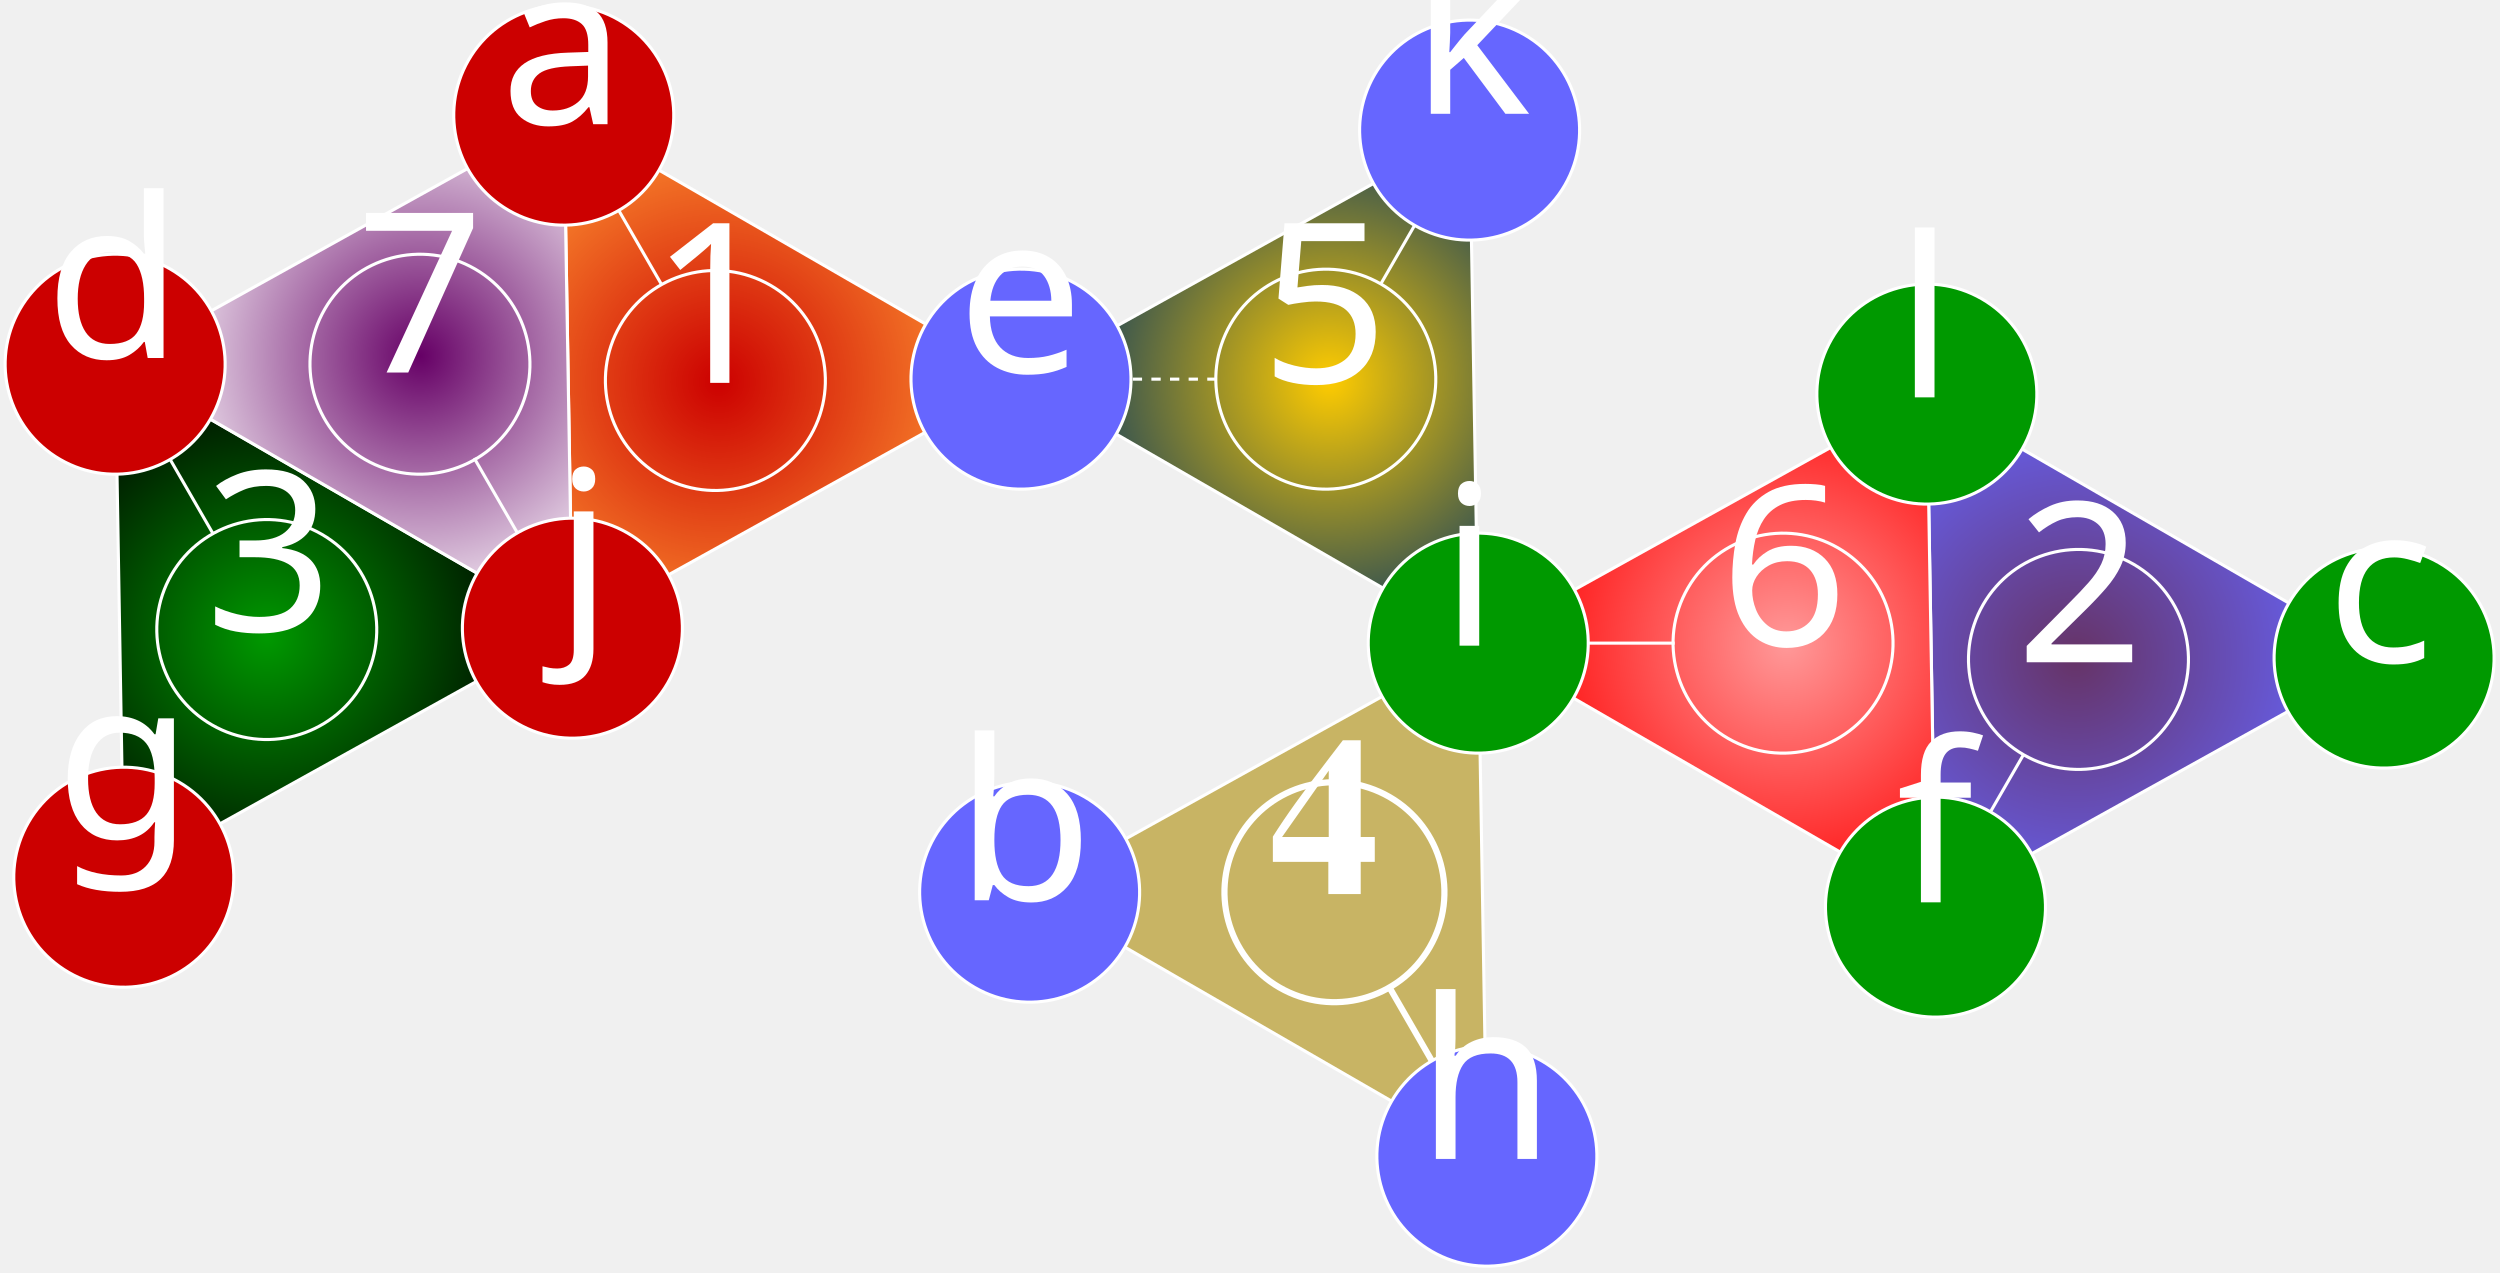
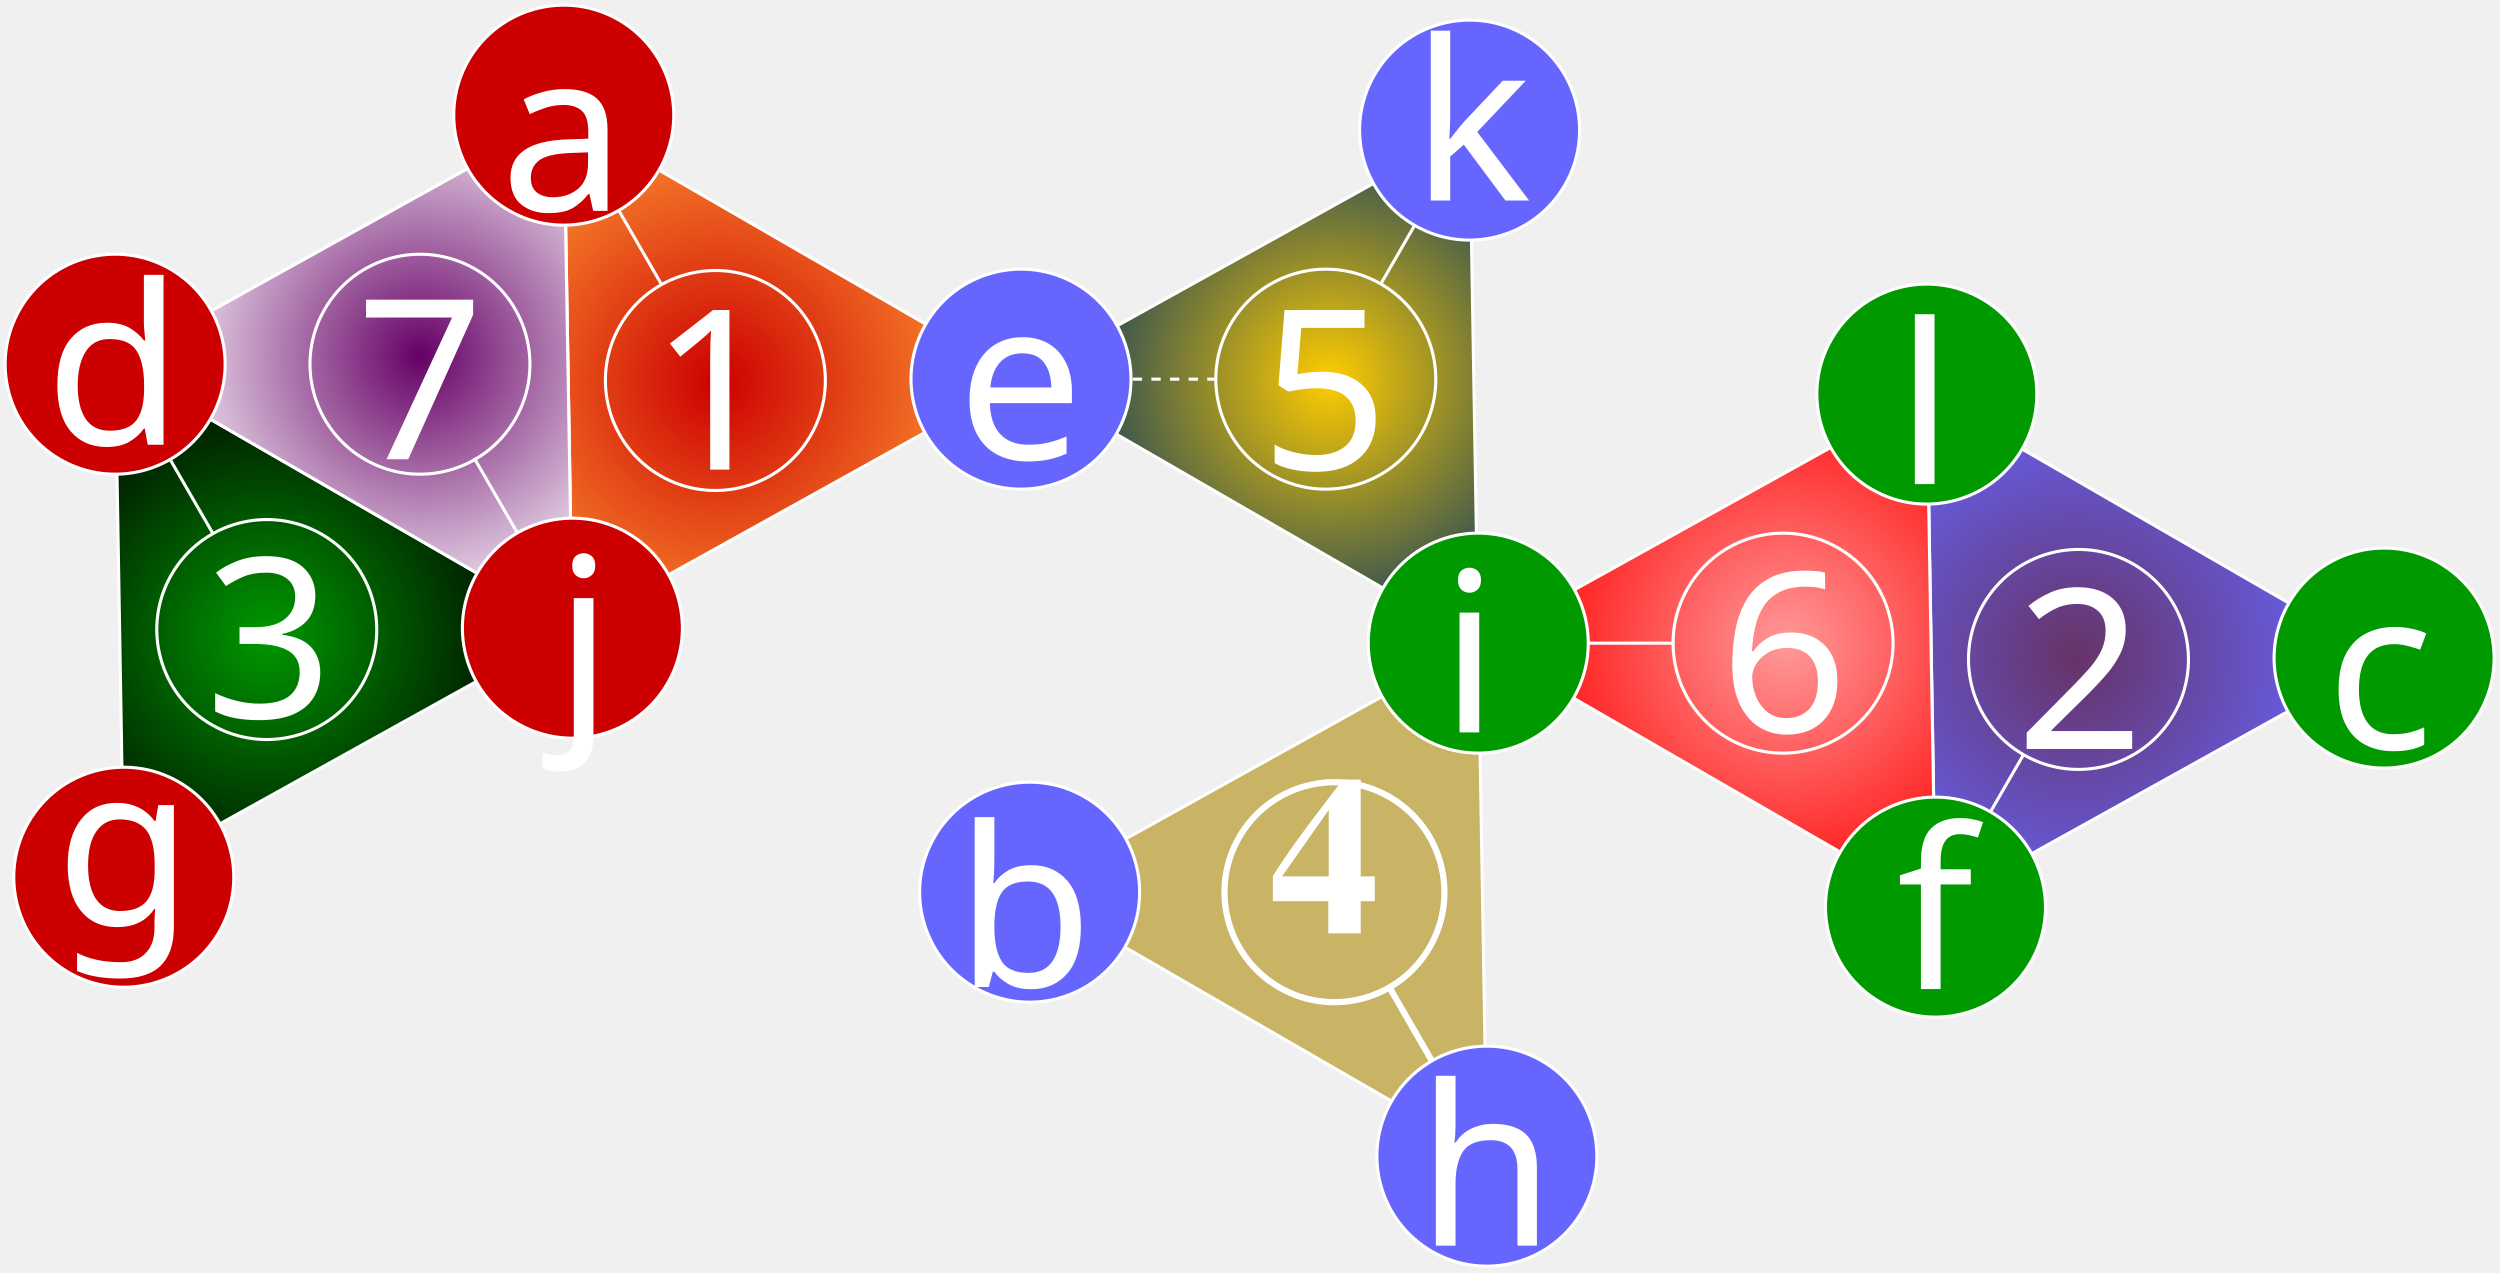
<svg xmlns="http://www.w3.org/2000/svg" width="100%" height="100%" viewBox="0 0 1208 615">
  <style>


  @font-face {
    font-family: "Astro";
    src: url("fonts/Astro.woff"),
        url("fonts/Astro.ttf");
  }
  [class^="hermetica-"], [class*=" hermetica-"] {
    color: black;
    font-size: 3em;
  }
  path {
    fill-rule: nonzero;
    stroke: #fff;
    stroke-width: 1.5px;
  }
  text {
    font-family: 'Astro';
    font-size: 108px;
    fill: #fff;
    stroke: none;
-     text-anchor: middle;          // horiz
-     dominant-baseline: central;   // vert
+     text-anchor: middle;
+     dominant-baseline: central;
  }
  a {
    cursor: pointer;
  }
  [id$="triangle"] {
    stroke: white;
    stroke-width: 0.01px;
  }
  [id$="line"] {
    fill: none;
    stroke: white;
  }
  [id$="label"] {
    fill: none;
    stroke: white;
    stroke-width: 0.83px;
  }
  [id$="circle"] {
    fill: none;
    stroke: white;
    stroke-width: 1.25px;
  }
  [id$="group"]:hover {
    opacity: 0.5;
  }
  [id^="sign"]:hover {
    opacity: 1;
  }
  [class^="cardinal"] {
    fill: rgb(204,0,0);
    stroke: white;
  }
  [class^="fixed"] {
    fill: rgb(102,102,255);
    stroke: white;
  }
  [class^="mutable"] {
    fill: rgb(0,153,0);
    stroke: white;
  }
  [class*="sun"] {
    stroke: none;
    fill: cyan;
  }
  [class*="moon"] {
    stroke: none;
    fill: orange;
  }



  @media screen and (min-width: 600px) {


  }


</style>
  <a id="ray-1-group" href="http://esotericastrology.org/rays/ray1/" target="_parent">
    <path class="ray-1-triangle" d="M276.579,303.535l216.766,-120.336l-220.935,-127.557l4.169,247.893Z" fill="url(#radial-1)" />
    <g id="ray-1-label">
      <path class="ray-1-line" d="M272.41,55.642 l47.452,82.189" />
      <path class="ray-1-circle" d="M299.647,157.284c-14.666,25.403 -5.949,57.934 19.453,72.6c25.403,14.667 57.935,5.95 72.601,-19.453c14.666,-25.403 5.95,-57.934 -19.453,-72.6c-25.403,-14.667 -57.934,-5.95 -72.601,19.453Z" />
      <text class="ray-1-text" x="345px" y="185px">1</text>
    </g>
  </a>
  <a id="ray-2-group" href="http://esotericastrology.org/rays/ray2/" target="_parent">
    <path class="ray-2-triangle" d="M935.224,438.319l216.768,-120.336l-220.937,-127.559l4.169,247.895Z" fill="url(#radial-2)" />
    <g id="ray-2-label">
      <path class="ray-2-line" d="M935.225,438.317 l42.521,-73.651" />
      <path class="ray-2-circle" d="M958.293,292.066c-14.666,25.403 -5.949,57.934 19.454,72.601c25.403,14.666 57.934,5.949 72.6,-19.453c14.666,-25.403 5.95,-57.935 -19.453,-72.601c-25.403,-14.666 -57.934,-5.95 -72.601,19.453Z" />
      <text class="ray-2-text" x="1005px" y="320px">2</text>
    </g>
  </a>
  <a id="ray-3-group" href="http://esotericastrology.org/rays/ray3/" target="_parent">
    <path class="ray-3-triangle" d="M59.81,423.872l216.767,-120.337l-220.935,-127.557l4.168,247.894Z" fill="url(#radial-3)" />
    <g id="ray-3-label">
      <path class="ray-3-line" d="M55.643,175.979l47.452,82.19" />
      <path class="ray-3-circle" d="M82.88,277.622c-14.666,25.403 -5.949,57.934 19.454,72.601c25.403,14.666 57.935,5.95 72.601,-19.453c14.666,-25.403 5.949,-57.934 -19.454,-72.601c-25.403,-14.667 -57.935,-5.95 -72.601,19.453Z" />
      <text class="ray-3-text" x="130px" y="305px">3</text>
    </g>
  </a>
  <a id="ray-4-group" href="http://esotericastrology.org/rays/ray4/" target="_parent">
    <path class="ray-4-triangle" d="M714.285,310.759l4.171,247.894l-220.936,-127.558l216.765,-120.336Z" fill="url(#radial-4)" />
    <g id="ray-4-label">
      <path class="ray-4-line" d="M718.456,558.653l-47.452,-82.19" style="stroke-width:3px;" />
      <path class="ray-4-circle" d="M598.777,404.536c-14.666,25.403 -5.95,57.934 19.453,72.6c25.403,14.667 57.934,5.95 72.601,-19.453c14.666,-25.403 5.95,-57.934 -19.453,-72.601c-25.403,-14.666 -57.935,-5.949 -72.601,19.454Z" style="stroke-width:3px;" />
      <text class="ray-4-text" x="640px" y="432px" style="font-family:'Times-Bold', 'Times';font-weight:700;">4</text>
    </g>
  </a>
  <a id="ray-5-group" href="http://esotericastrology.org/rays/ray5/" target="_parent">
    <path class="ray-5-triangle" d="M710.116,62.864l4.169,247.893l-220.937,-127.557l216.768,-120.336Z" fill="url(#radial-5)" />
    <g id="ray-5-label">
      <path class="ray-5-line" d="M710.116,62.864l-42.909,74.324" />
      <path class="ray-5-line" d="M493.348,183.2l94.906,0" style="stroke-dasharray:4.5,4.5;" />
      <path class="ray-5-circle" d="M594.607,156.641c-14.666,25.403 -5.95,57.934 19.453,72.6c25.402,14.666 57.933,5.95 72.6,-19.453c14.666,-25.403 5.95,-57.934 -19.453,-72.6c-25.403,-14.667 -57.933,-5.95 -72.6,19.453Z" />
      <text class="ray-5-text" x="640px" y="185px">5</text>
    </g>
  </a>
  <a id="ray-6-group" href="http://esotericastrology.org/rays/ray6/" target="_parent">
    <path class="ray-6-triangle" d="M931.054,190.422l4.17,247.895l-220.937,-127.558l216.767,-120.337Z" fill="url(#radial-6)" />
    <g id="ray-6-label">
      <path class="ray-6-line" d="M714.287,310.759l94.906,0" />
      <path class="ray-6-circle" d="M815.546,284.2c-14.666,25.403 -5.95,57.934 19.453,72.601c25.402,14.666 57.933,5.949 72.6,-19.454c14.666,-25.403 5.95,-57.934 -19.453,-72.6c-25.402,-14.666 -57.933,-5.95 -72.6,19.453Z" />
      <text class="ray-6-text" x="862px" y="312px">6</text>
    </g>
  </a>
  <a id="ray-7-group" href="http://esotericastrology.org/rays/ray7/" target="_parent">
    <path class="ray-7-triangle" d="M272.408,55.642l4.17,247.892l-220.935,-127.557l216.765,-120.335Z" fill="url(#radial-7)" />
    <g id="ray-7-label">
      <path class="ray-7-line" d="M276.578,303.534l-47.452,-82.19" />
      <path class="ray-7-circle" d="M156.899,149.417c-14.666,25.403 -5.949,57.934 19.454,72.601c25.403,14.667 57.935,5.95 72.601,-19.453c14.666,-25.403 5.949,-57.934 -19.454,-72.601c-25.403,-14.666 -57.935,-5.95 -72.601,19.453Z" />
      <text class="ray-7-text" x="203px" y="180px">7</text>
    </g>
  </a>
  <g id="sign-nodes">
    <a id="sign-capricorn-group" href="http://esotericastrology.org/signs/capricorn/" target="_parent">
      <path class="cardinal-earth" d="M303.154,257.509c25.419,14.676 34.13,47.181 19.454,72.601c-14.677,25.421 -47.182,34.129 -72.602,19.453c-25.419,-14.676 -34.13,-47.18 -19.453,-72.601c14.676,-25.42 47.181,-34.129 72.601,-19.453" />
      <text x="282px" y="305px">j</text>
    </a>
    <a id="sign-cancer-group" href="http://esotericastrology.org/signs/cancer/" target="_parent">
      <path class="cardinal-water" d="M82.216,129.951c25.419,14.676 34.129,47.18 19.453,72.599c-14.677,25.421 -47.181,34.131 -72.6,19.455c-25.42,-14.676 -34.131,-47.181 -19.454,-72.602c14.676,-25.419 47.181,-34.128 72.601,-19.452" />
      <text x="55px" y="173px">d</text>
    </a>
    <a id="sign-aries-group" href="http://esotericastrology.org/signs/aries/" target="_parent">
      <path class="cardinal-fire" d="M298.984,9.615c25.419,14.676 34.13,47.181 19.453,72.601c-14.676,25.42 -47.181,34.129 -72.6,19.453c-25.42,-14.676 -34.131,-47.181 -19.455,-72.601c14.677,-25.42 47.182,-34.129 72.602,-19.453" />
      <text x="272px" y="60px">a</text>
    </a>
    <a id="sign-libra-group" href="http://esotericastrology.org/signs/libra/" target="_parent">
      <path class="cardinal-air" d="M13.784,397.299c14.677,-25.421 47.182,-34.13 72.602,-19.454c25.419,14.676 34.13,47.181 19.453,72.602c-14.676,25.42 -47.181,34.128 -72.6,19.452c-25.42,-14.676 -34.131,-47.18 -19.455,-72.6" />
      <text x="60px" y="405px">g</text>
    </a>
    <a id="sign-aquarius-group" href="http://esotericastrology.org/signs/aquarius/" target="_parent">
      <path class="fixed-air" d="M664.091,36.291c14.676,-25.419 47.179,-34.13 72.6,-19.453c25.421,14.677 34.13,47.181 19.454,72.6c-14.677,25.421 -47.181,34.131 -72.601,19.454c-25.421,-14.677 -34.129,-47.18 -19.453,-72.601" />
      <text x="711px" y="55px">k</text>
    </a>
    <a id="sign-leo-group" href="http://esotericastrology.org/signs/leo/" target="_parent">
      <path class="fixed-fire" d="M447.321,156.628c14.677,-25.421 47.181,-34.131 72.601,-19.455c25.42,14.677 34.13,47.181 19.453,72.602c-14.676,25.42 -47.18,34.129 -72.601,19.452c-25.419,-14.676 -34.129,-47.18 -19.453,-72.599" />
      <text x="493px" y="180px">e</text>
    </a>
    <a id="sign-taurus-group" href="http://esotericastrology.org/signs/taurus/" target="_parent">
      <path class="fixed-earth" d="M451.493,404.522c14.676,-25.42 47.179,-34.13 72.6,-19.453c25.421,14.676 34.13,47.18 19.454,72.6c-14.677,25.422 -47.181,34.13 -72.601,19.453c-25.421,-14.676 -34.13,-47.178 -19.453,-72.6" />
      <text x="495px" y="435px">b</text>
    </a>
    <a id="sign-scorpio-group" href="http://esotericastrology.org/signs/scorpio/" target="_parent">
      <path class="fixed-water" d="M672.432,532.081c14.676,-25.42 47.179,-34.13 72.599,-19.454c25.422,14.678 34.13,47.181 19.454,72.6c-14.678,25.423 -47.179,34.131 -72.602,19.454c-25.419,-14.676 -34.128,-47.178 -19.451,-72.6" />
      <text x="718px" y="560px">h</text>
    </a>
    <a id="sign-sagittarius-group" href="http://esotericastrology.org/signs/sagittarius/" target="_parent">
      <path class="mutable-fire" d="M668.26,284.187c14.677,-25.421 47.181,-34.13 72.601,-19.454c25.421,14.676 34.13,47.18 19.453,72.601c-14.676,25.42 -47.18,34.129 -72.601,19.452c-25.419,-14.676 -34.129,-47.179 -19.453,-72.599" />
      <text x="710px" y="312px">i</text>
    </a>
    <a id="sign-virgo-group" href="http://esotericastrology.org/signs/virgo/" target="_parent">
      <path class="mutable-earth" d="M889.2,411.746c14.676,-25.421 47.18,-34.13 72.6,-19.454c25.421,14.677 34.13,47.181 19.453,72.601c-14.676,25.42 -47.18,34.129 -72.6,19.453c-25.42,-14.676 -34.129,-47.18 -19.453,-72.6" />
      <text x="935px" y="436px">f</text>
    </a>
    <a id="sign-pisces-group" href="http://esotericastrology.org/signs/pisces/" target="_parent">
      <path class="mutable-water" d="M885.03,163.85c14.676,-25.419 47.179,-34.129 72.599,-19.453c25.422,14.677 34.13,47.18 19.454,72.6c-14.677,25.421 -47.179,34.131 -72.602,19.453c-25.419,-14.676 -34.127,-47.179 -19.451,-72.6" />
      <text x="930px" y="192px">l</text>
    </a>
    <a id="sign-gemini-group" href="http://esotericastrology.org/signs/gemini/" target="_parent">
      <path class="mutable-air" d="M1105.97,291.409c14.676,-25.42 47.18,-34.129 72.6,-19.453c25.421,14.677 34.13,47.181 19.454,72.6c-14.677,25.421 -47.181,34.13 -72.602,19.454c-25.419,-14.676 -34.129,-47.18 -19.452,-72.601" />
      <text x="1150px" y="320px">c</text>
    </a>
  </g>
  <defs>
    <radialGradient id="radial-1" cx="0" cy="0" r="1" gradientUnits="userSpaceOnUse" gradientTransform="matrix(121.135,69.9373,-69.9373,121.135,347.334,184.507)">
      <stop offset="0" style="stop-color:#c00;stop-opacity:1" />
      <stop offset="1" style="stop-color:#f93;stop-opacity:1" />
    </radialGradient>
    <radialGradient id="radial-2" cx="0" cy="0" r="1" gradientUnits="userSpaceOnUse" gradientTransform="matrix(121.136,69.9378,-69.9378,121.136,1002.93,317.528)">
      <stop offset="0" style="stop-color:#636;stop-opacity:1" />
      <stop offset="1" style="stop-color:#66f;stop-opacity:1" />
    </radialGradient>
    <radialGradient id="radial-3" cx="0" cy="0" r="1" gradientUnits="userSpaceOnUse" gradientTransform="matrix(118.411,68.3646,-68.3646,118.411,128.993,307.568)">
      <stop offset="0" style="stop-color:#090;stop-opacity:1" />
      <stop offset="1" style="stop-color:#000;stop-opacity:1" />
    </radialGradient>
    <radialGradient id="radial-4" cx="0" cy="0" r="1" gradientUnits="userSpaceOnUse" gradientTransform="matrix(121.135,69.9375,-69.9375,121.135,642.412,183.654)">
      <stop offset="0" style="stop-color:rgb(255,255,51);stop-opacity:1" />
      <stop offset="1" style="stop-color:rgb(200,180,100);stop-opacity:1" />
    </radialGradient>
    <radialGradient id="radial-5" cx="0" cy="0" r="1" gradientUnits="userSpaceOnUse" gradientTransform="matrix(121.135,69.9375,-69.9375,121.135,642.412,183.654)">
      <stop offset="0" style="stop-color:#fc0;stop-opacity:1" />
      <stop offset="1" style="stop-color:#036;stop-opacity:1" />
    </radialGradient>
    <radialGradient id="radial-6" cx="0" cy="0" r="1" gradientUnits="userSpaceOnUse" gradientTransform="matrix(121.135,69.9375,-69.9375,121.135,863.351,311.213)">
      <stop offset="0" style="stop-color:#f99;stop-opacity:1" />
      <stop offset="1" style="stop-color:#f00;stop-opacity:1" />
    </radialGradient>
    <radialGradient id="radial-7" cx="0" cy="0" r="1" gradientUnits="userSpaceOnUse" gradientTransform="matrix(118.411,68.3649,-68.3649,118.411,203.227,171.946)">
      <stop offset="0" style="stop-color:#606;stop-opacity:1" />
      <stop offset="1" style="stop-color:#fff;stop-opacity:1" />
    </radialGradient>
  </defs>
</svg>
